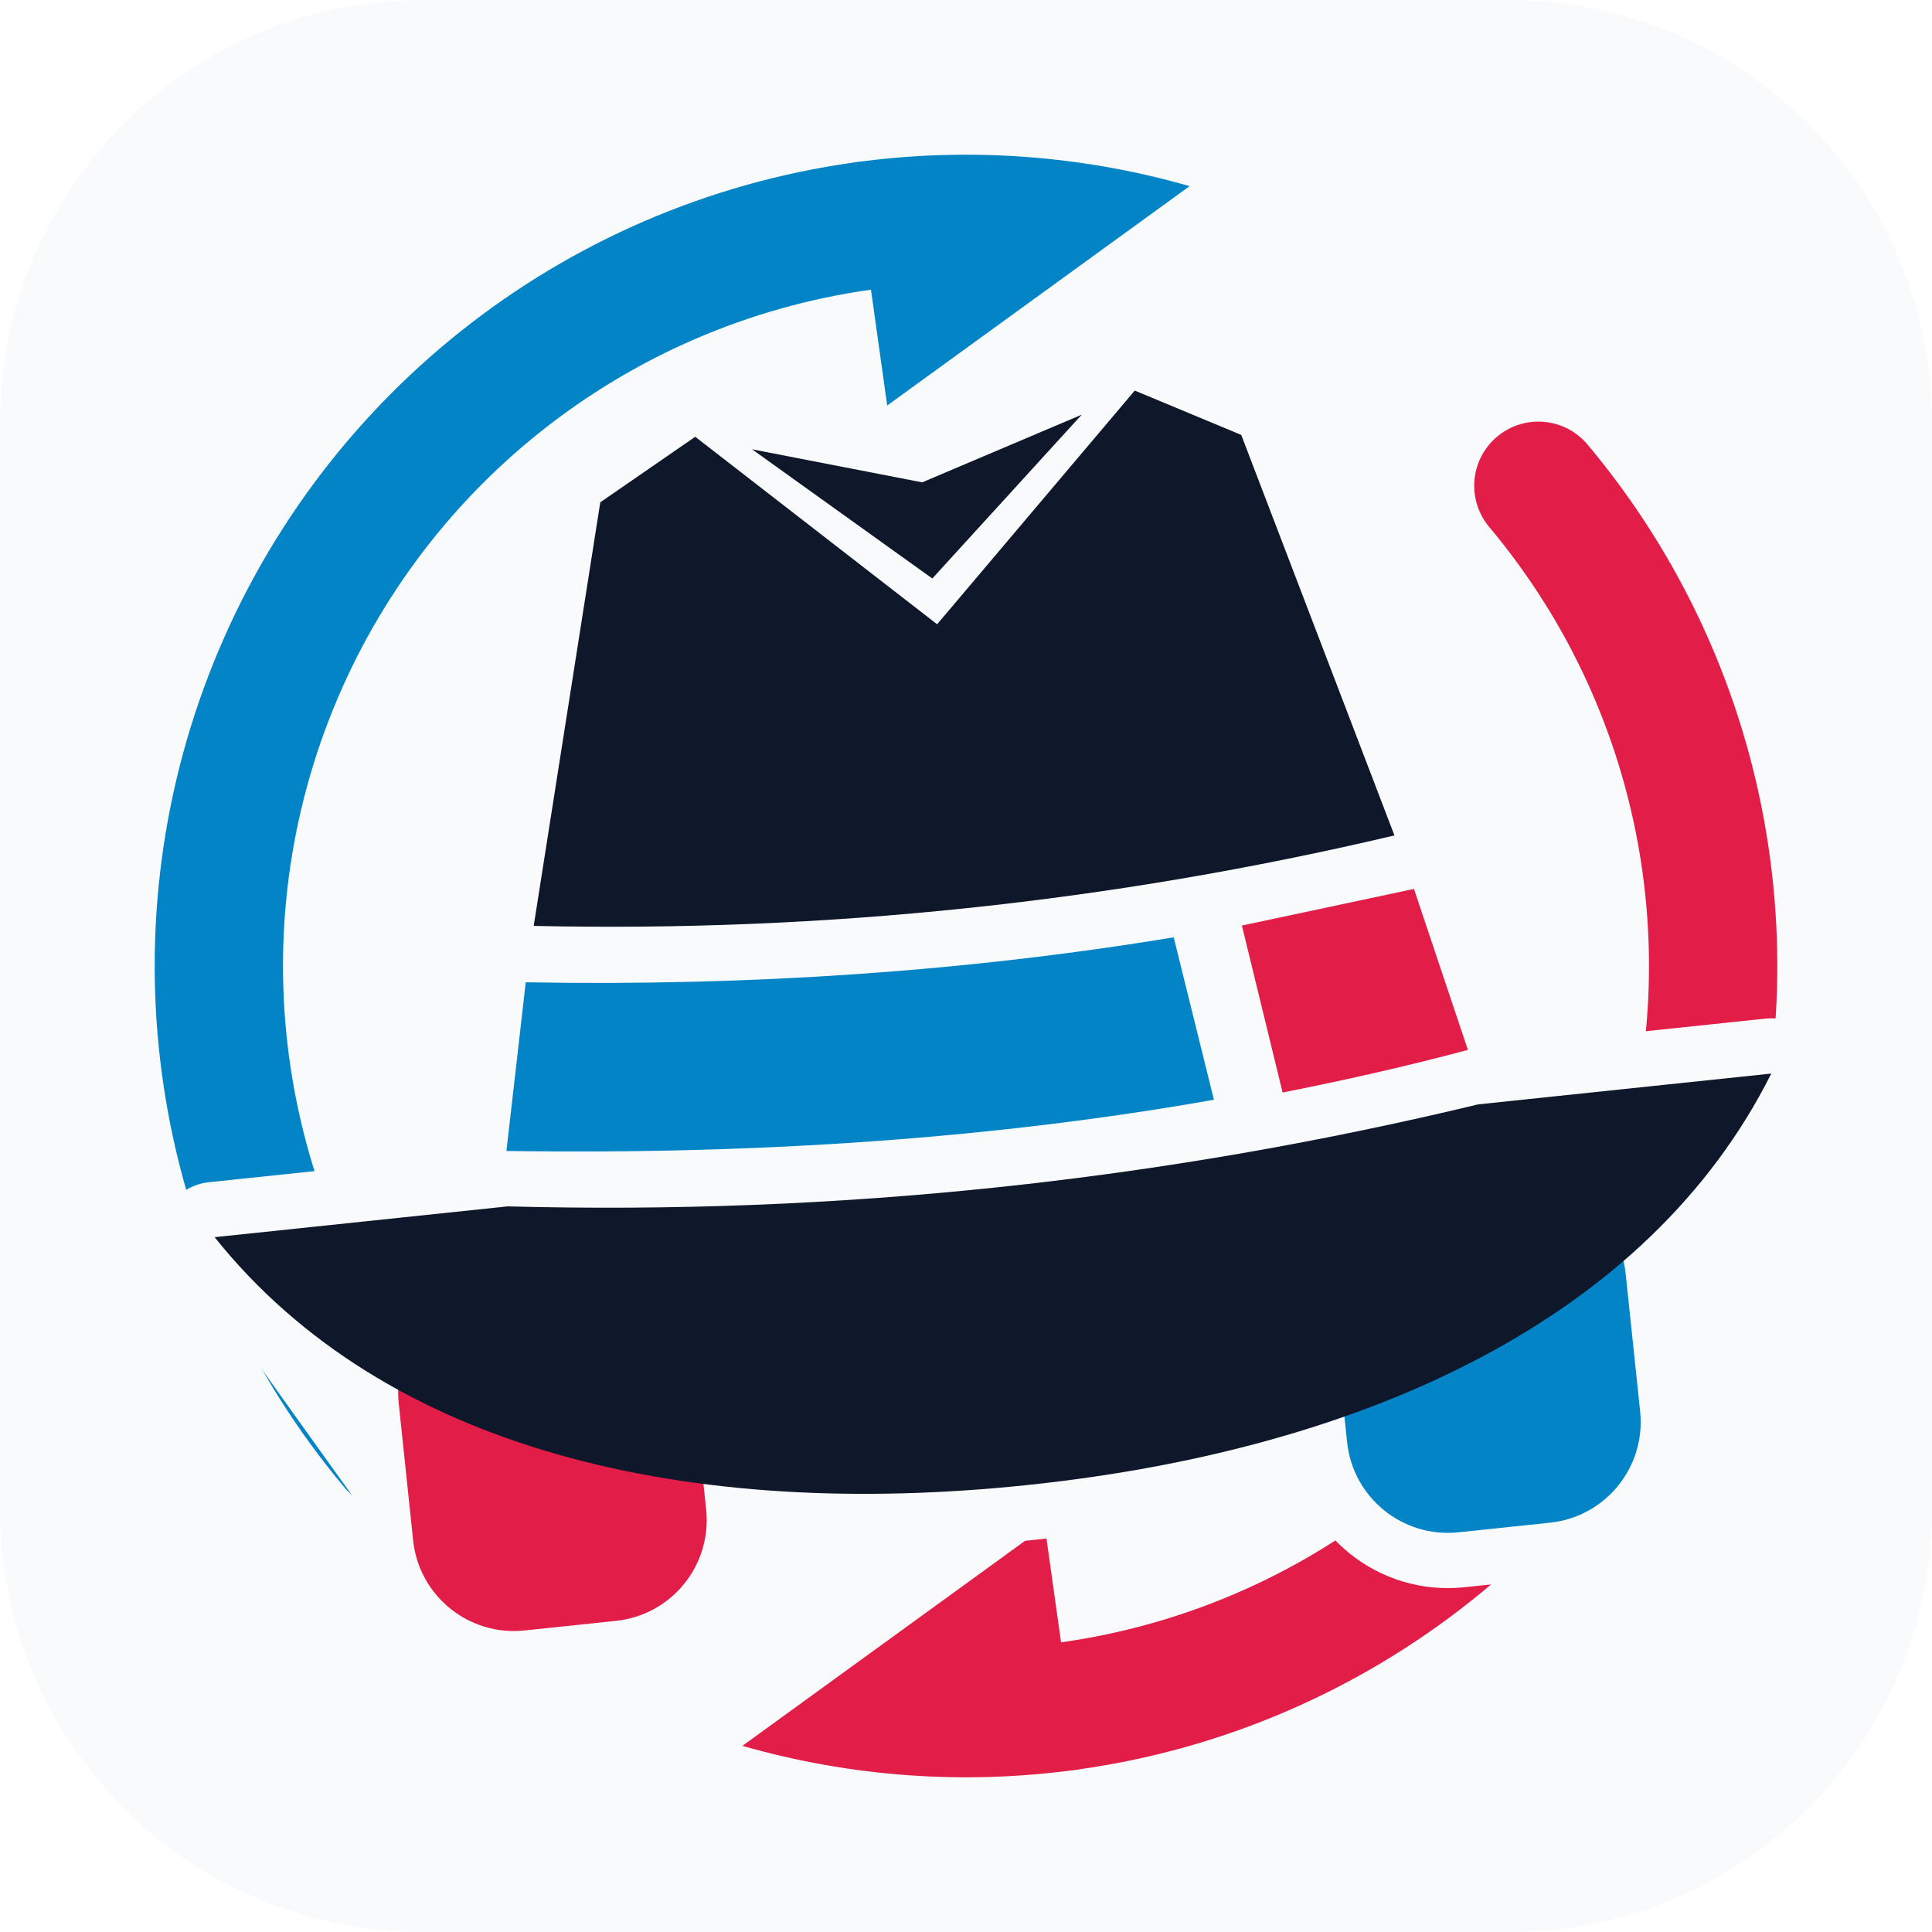
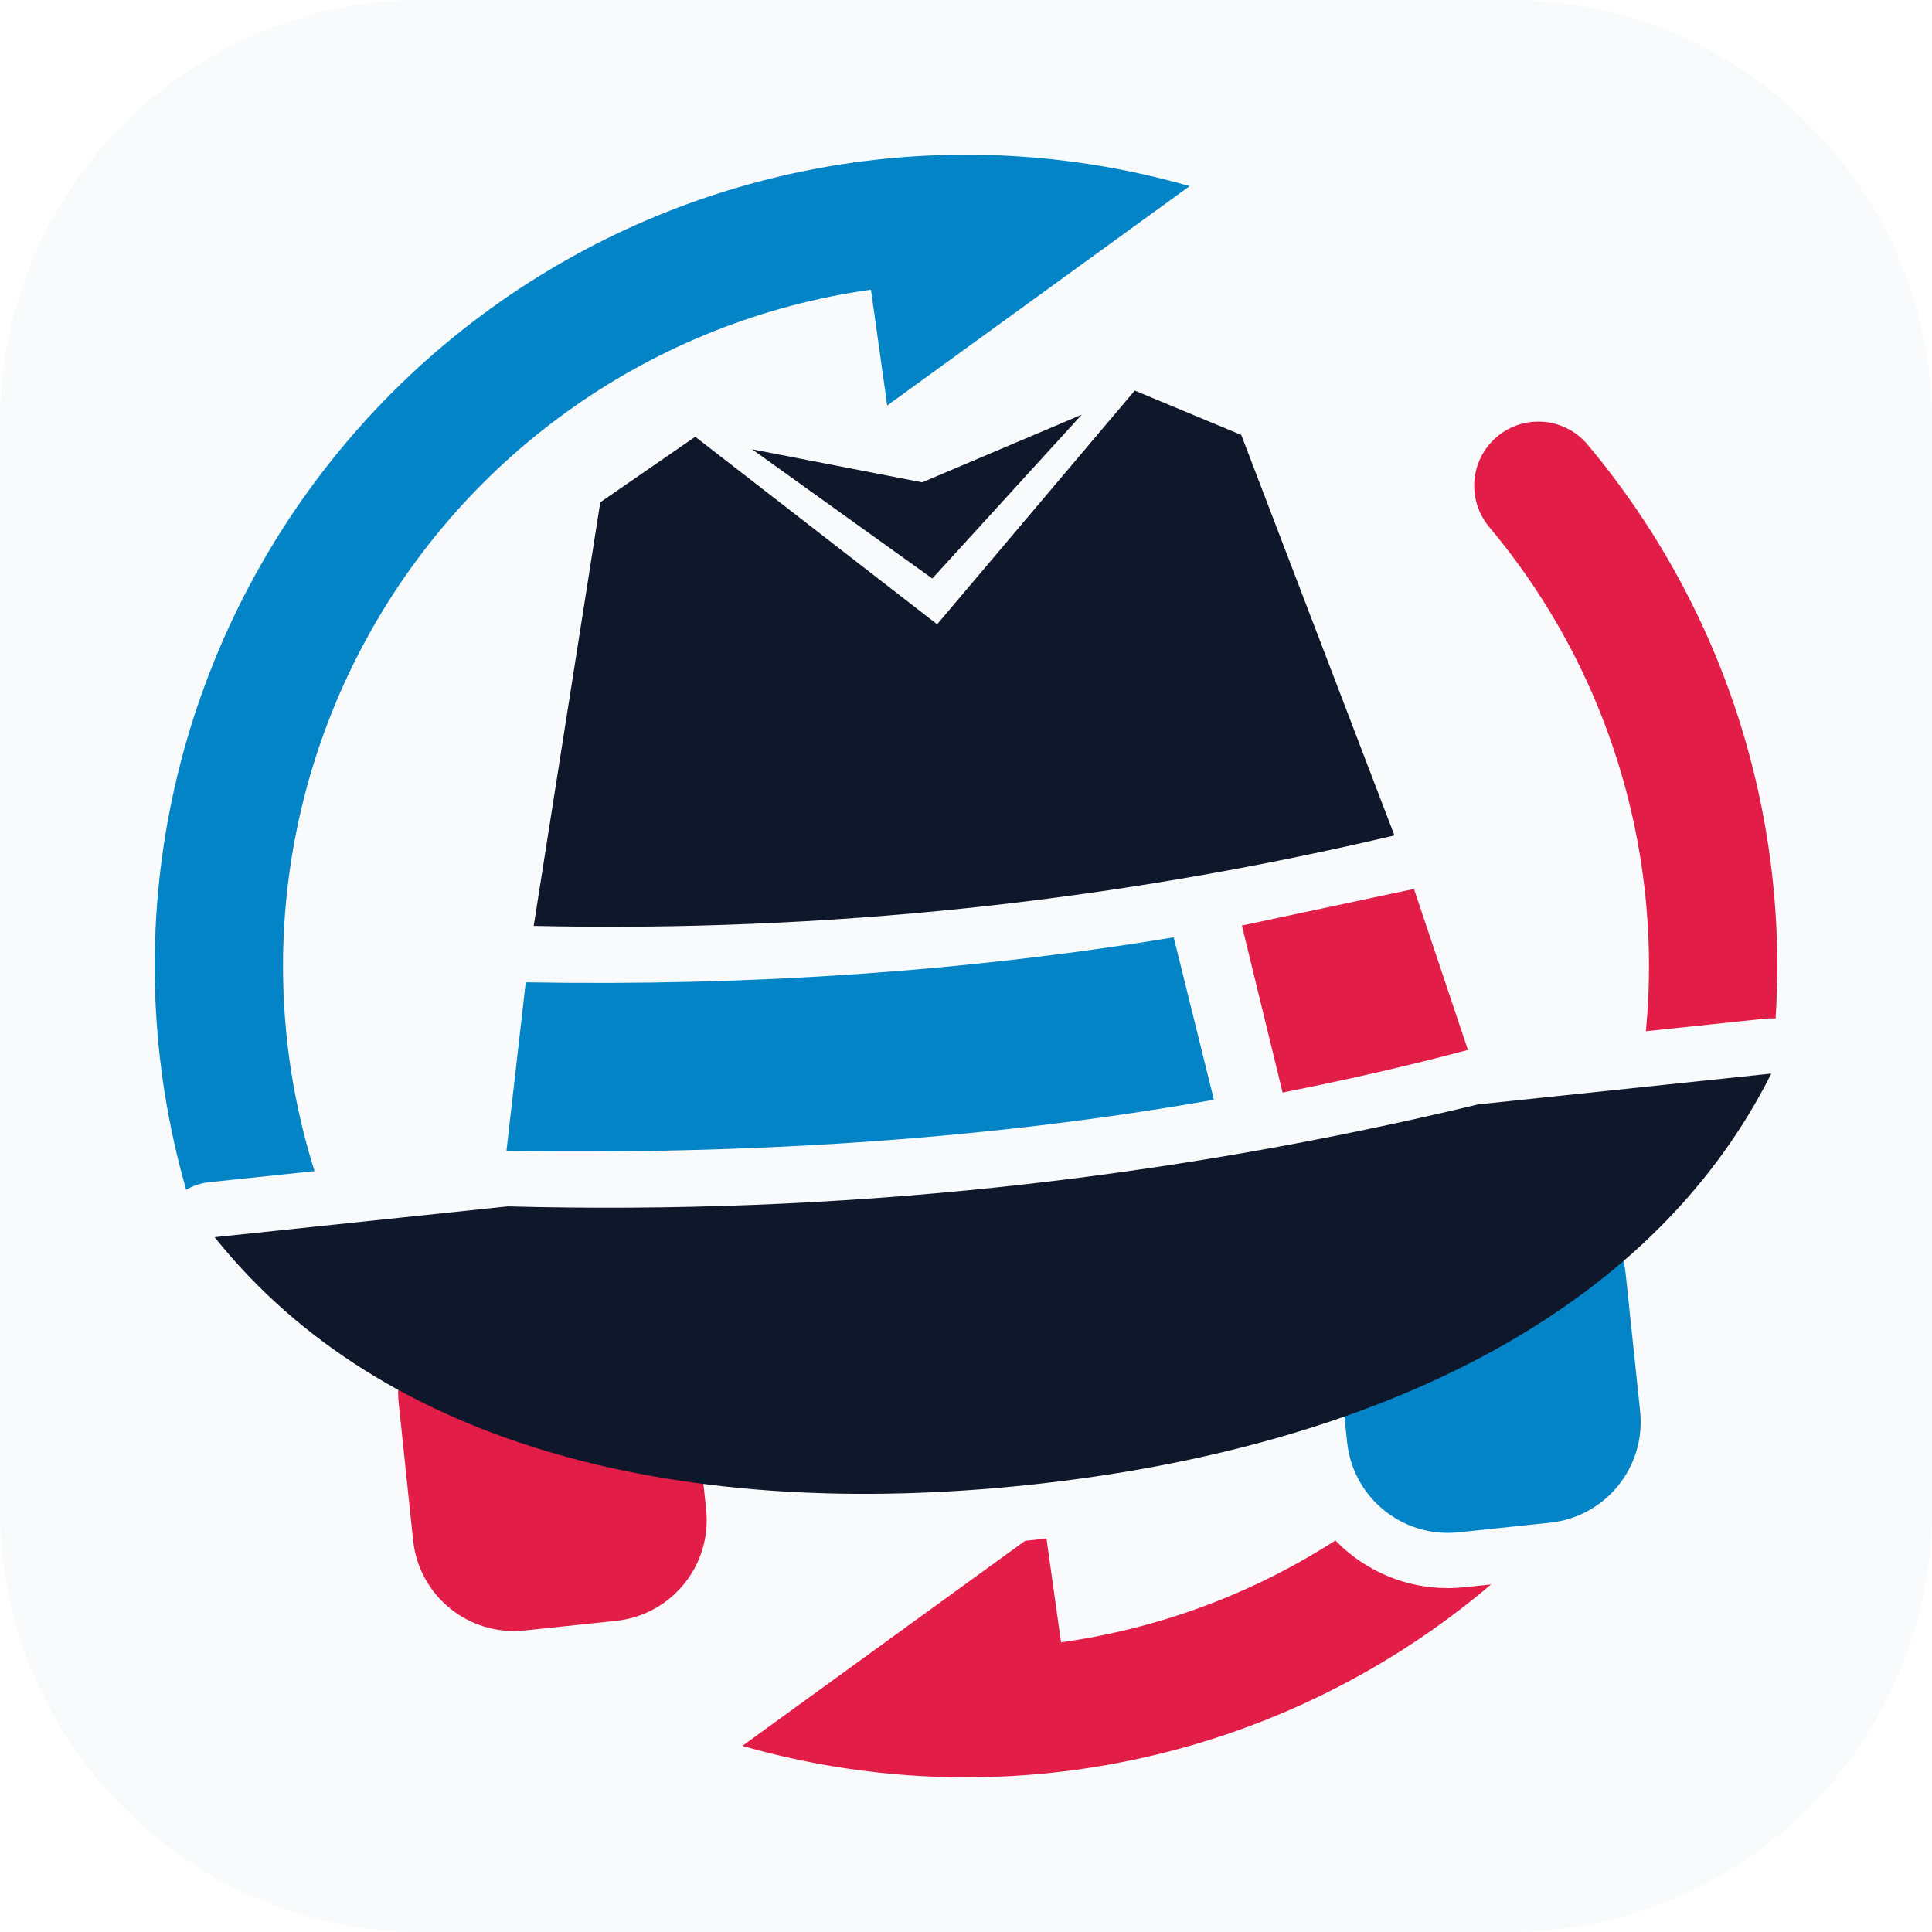
<svg xmlns="http://www.w3.org/2000/svg" viewBox="0 0 512 512" width="512" height="512">
  <rect width="512" height="512" rx="112" fill="#F8FAFC" />
-   <path d="M 104.32 383.27 A 198 198 0 0 1 228.44 59.93" fill="none" stroke="#0284C7" stroke-width="34" stroke-linecap="round" />
+   <path d="M 78.04 342.80 A 198 198 0 0 1 228.44 59.93" fill="none" stroke="#0284C7" stroke-width="34" stroke-linecap="round" />
  <path d="M 226.08 43.09 A 215 215 0 0 1 315.26 49.33 L 235.12 107.46 L 230.81 76.76 Z" fill="#0284C7" />
  <path d="M 407.68 128.73 A 198 198 0 0 1 283.56 452.07" fill="none" stroke="#E11D48" stroke-width="34" stroke-linecap="round" />
  <path d="M 285.92 468.91 A 215 215 0 0 1 196.74 462.67 L 276.88 404.54 L 281.19 435.24 Z" fill="#E11D48" />
  <g transform="translate(256, 248) scale(1.22) translate(-256, -264) rotate(-6 256 256)">
    <g stroke="#F8FAFC" stroke-width="24" stroke-linejoin="round" fill="#F8FAFC">
      <path d="M 92 315 L 186 315 L 186 368 L 122 368 Q 106 340 92 315 Z" />
      <path d="M 420 315 L 326 315 L 326 368 L 390 368 Q 406 340 420 315 Z" />
      <rect x="122" y="330" width="64" height="74" rx="22" />
      <rect x="326" y="330" width="64" height="74" rx="22" />
      <path d="M 162 252 L 186 162 L 208 150 L 256 196 L 304 150 L 326 162 L 350 252 Q 256 264 162 252 Z" />
      <path d="M 220 154 L 256 165 L 292 154 L 256 186 Z" />
      <path d="M 159 264 Q 232 273 300 269 L 305 305 Q 234 310 151 300 Z" />
      <path d="M 315 268 Q 334 266 353 264 L 361 300 Q 342 303 320 305 Z" />
      <path d="M 86 312 L 150 312 Q 256 326 362 312 L 426 312 C 394 362, 330 384, 256 384 C 182 384, 118 362, 86 312 Z" />
    </g>
    <rect x="122" y="330" width="64" height="74" rx="22" fill="#E11D48" />
    <rect x="326" y="330" width="64" height="74" rx="22" fill="#0284C7" />
    <path d="M 162 252 L 186 162 L 208 150 L 256 196 L 304 150 L 326 162 L 350 252 Q 256 264 162 252 Z" fill="#0F172A" />
    <path d="M 220 154 L 256 165 L 292 154 L 256 186 Z" fill="#0F172A" />
    <path d="M 159 264 Q 232 273 300 269 L 305 305 Q 234 310 151 300 Z" fill="#0284C7" />
    <path d="M 315 268 Q 334 266 353 264 L 361 300 Q 342 303 320 305 Z" fill="#E11D48" />
    <path d="M 86 312 L 150 312 Q 256 326 362 312 L 426 312 C 394 362, 330 384, 256 384 C 182 384, 118 362, 86 312 Z" fill="#0F172A" />
  </g>
</svg>
